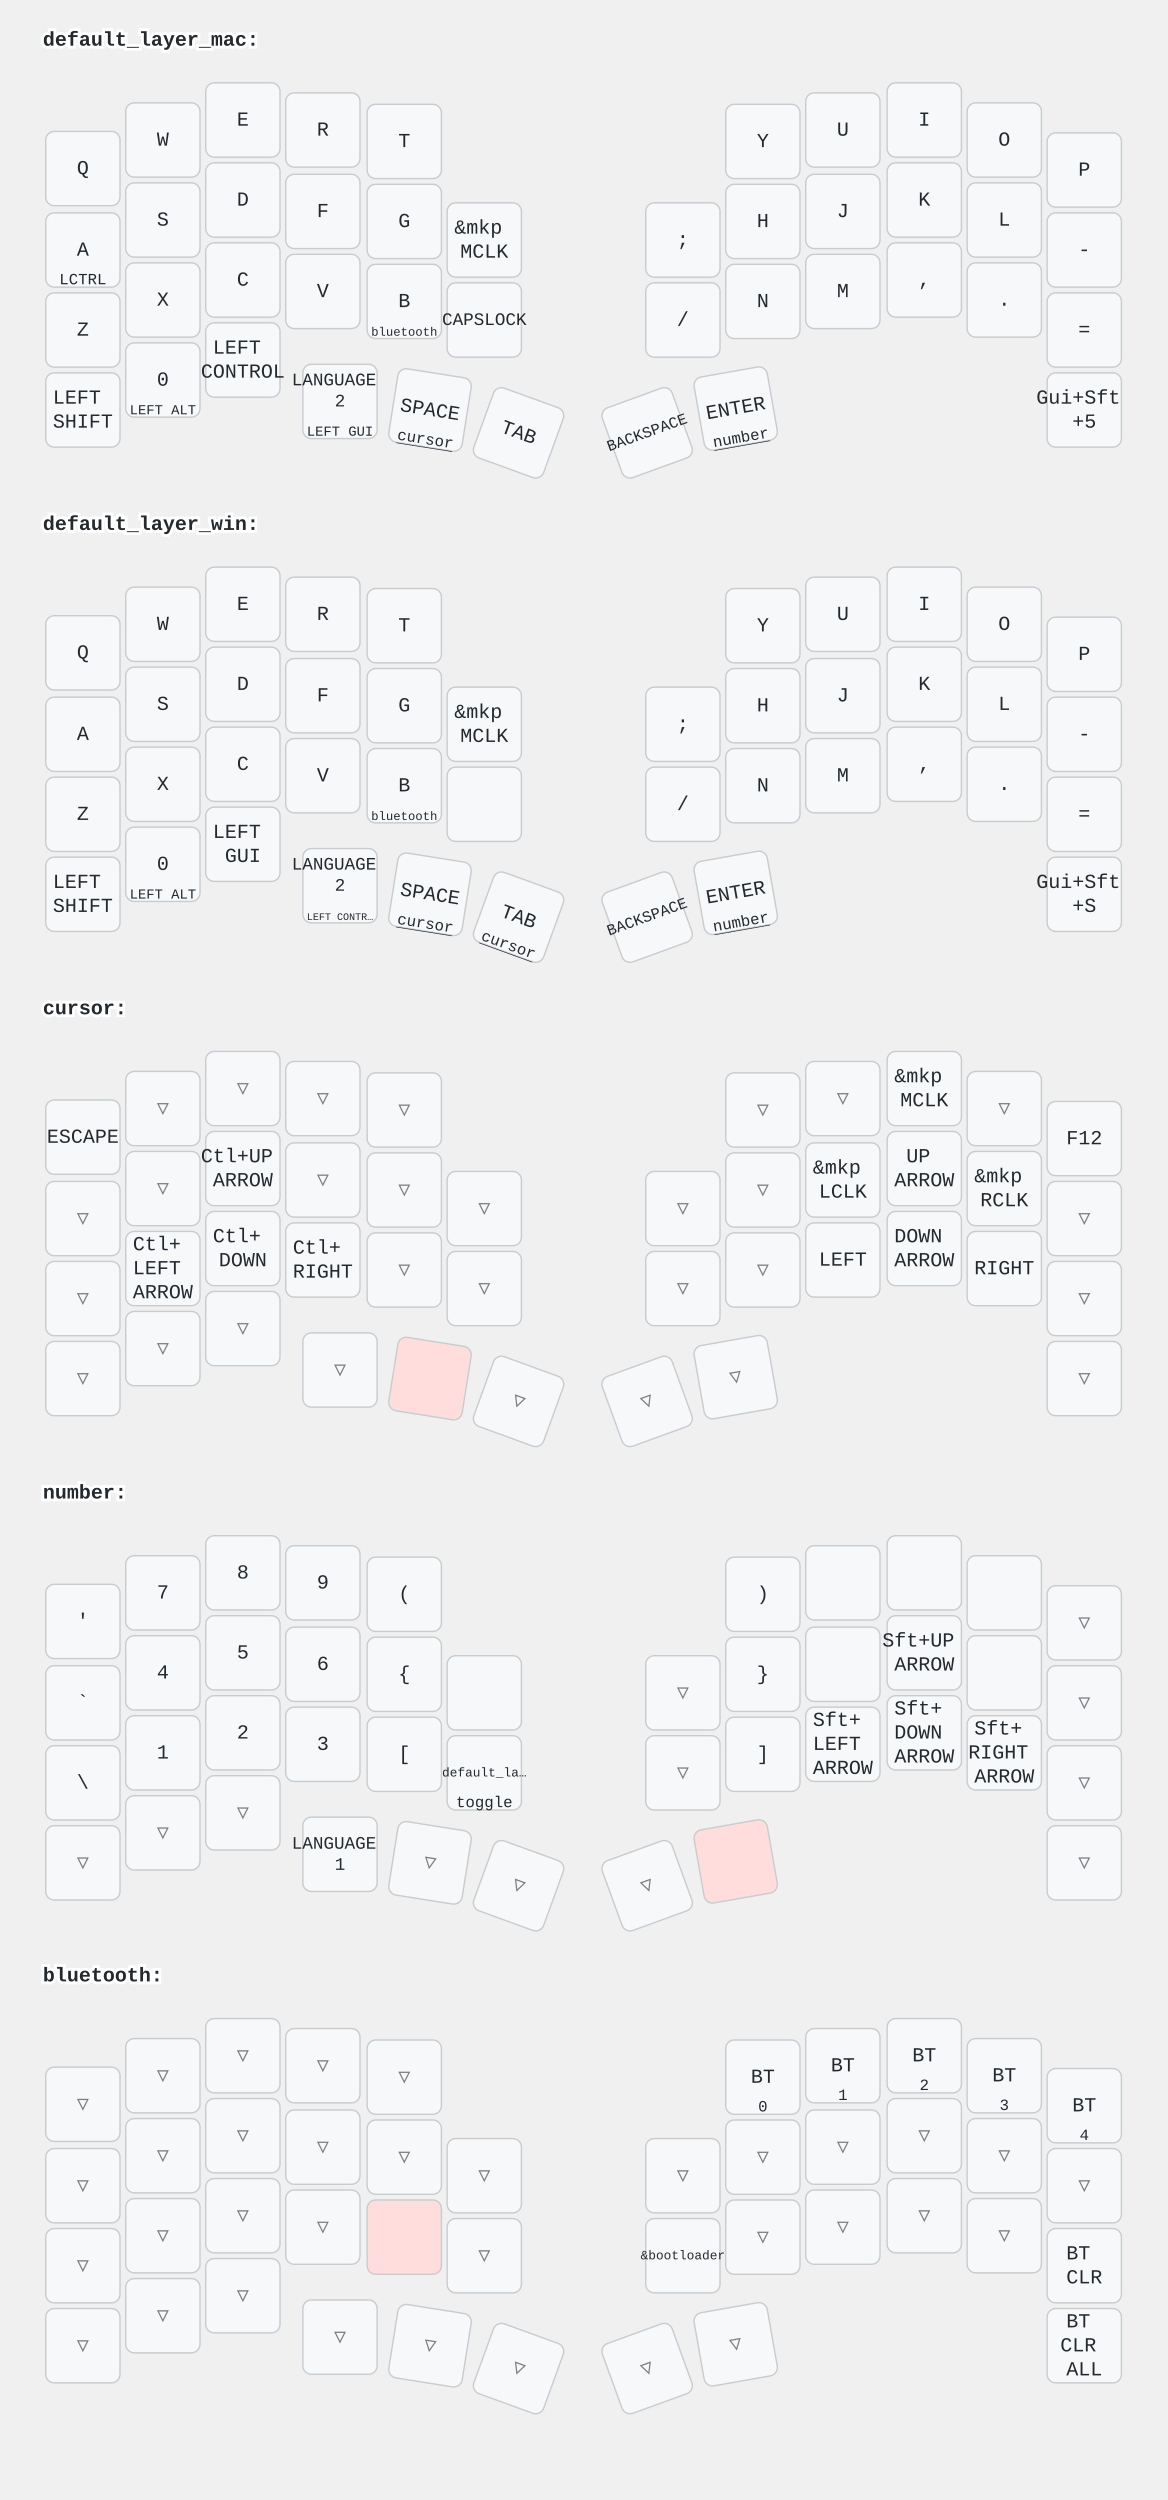
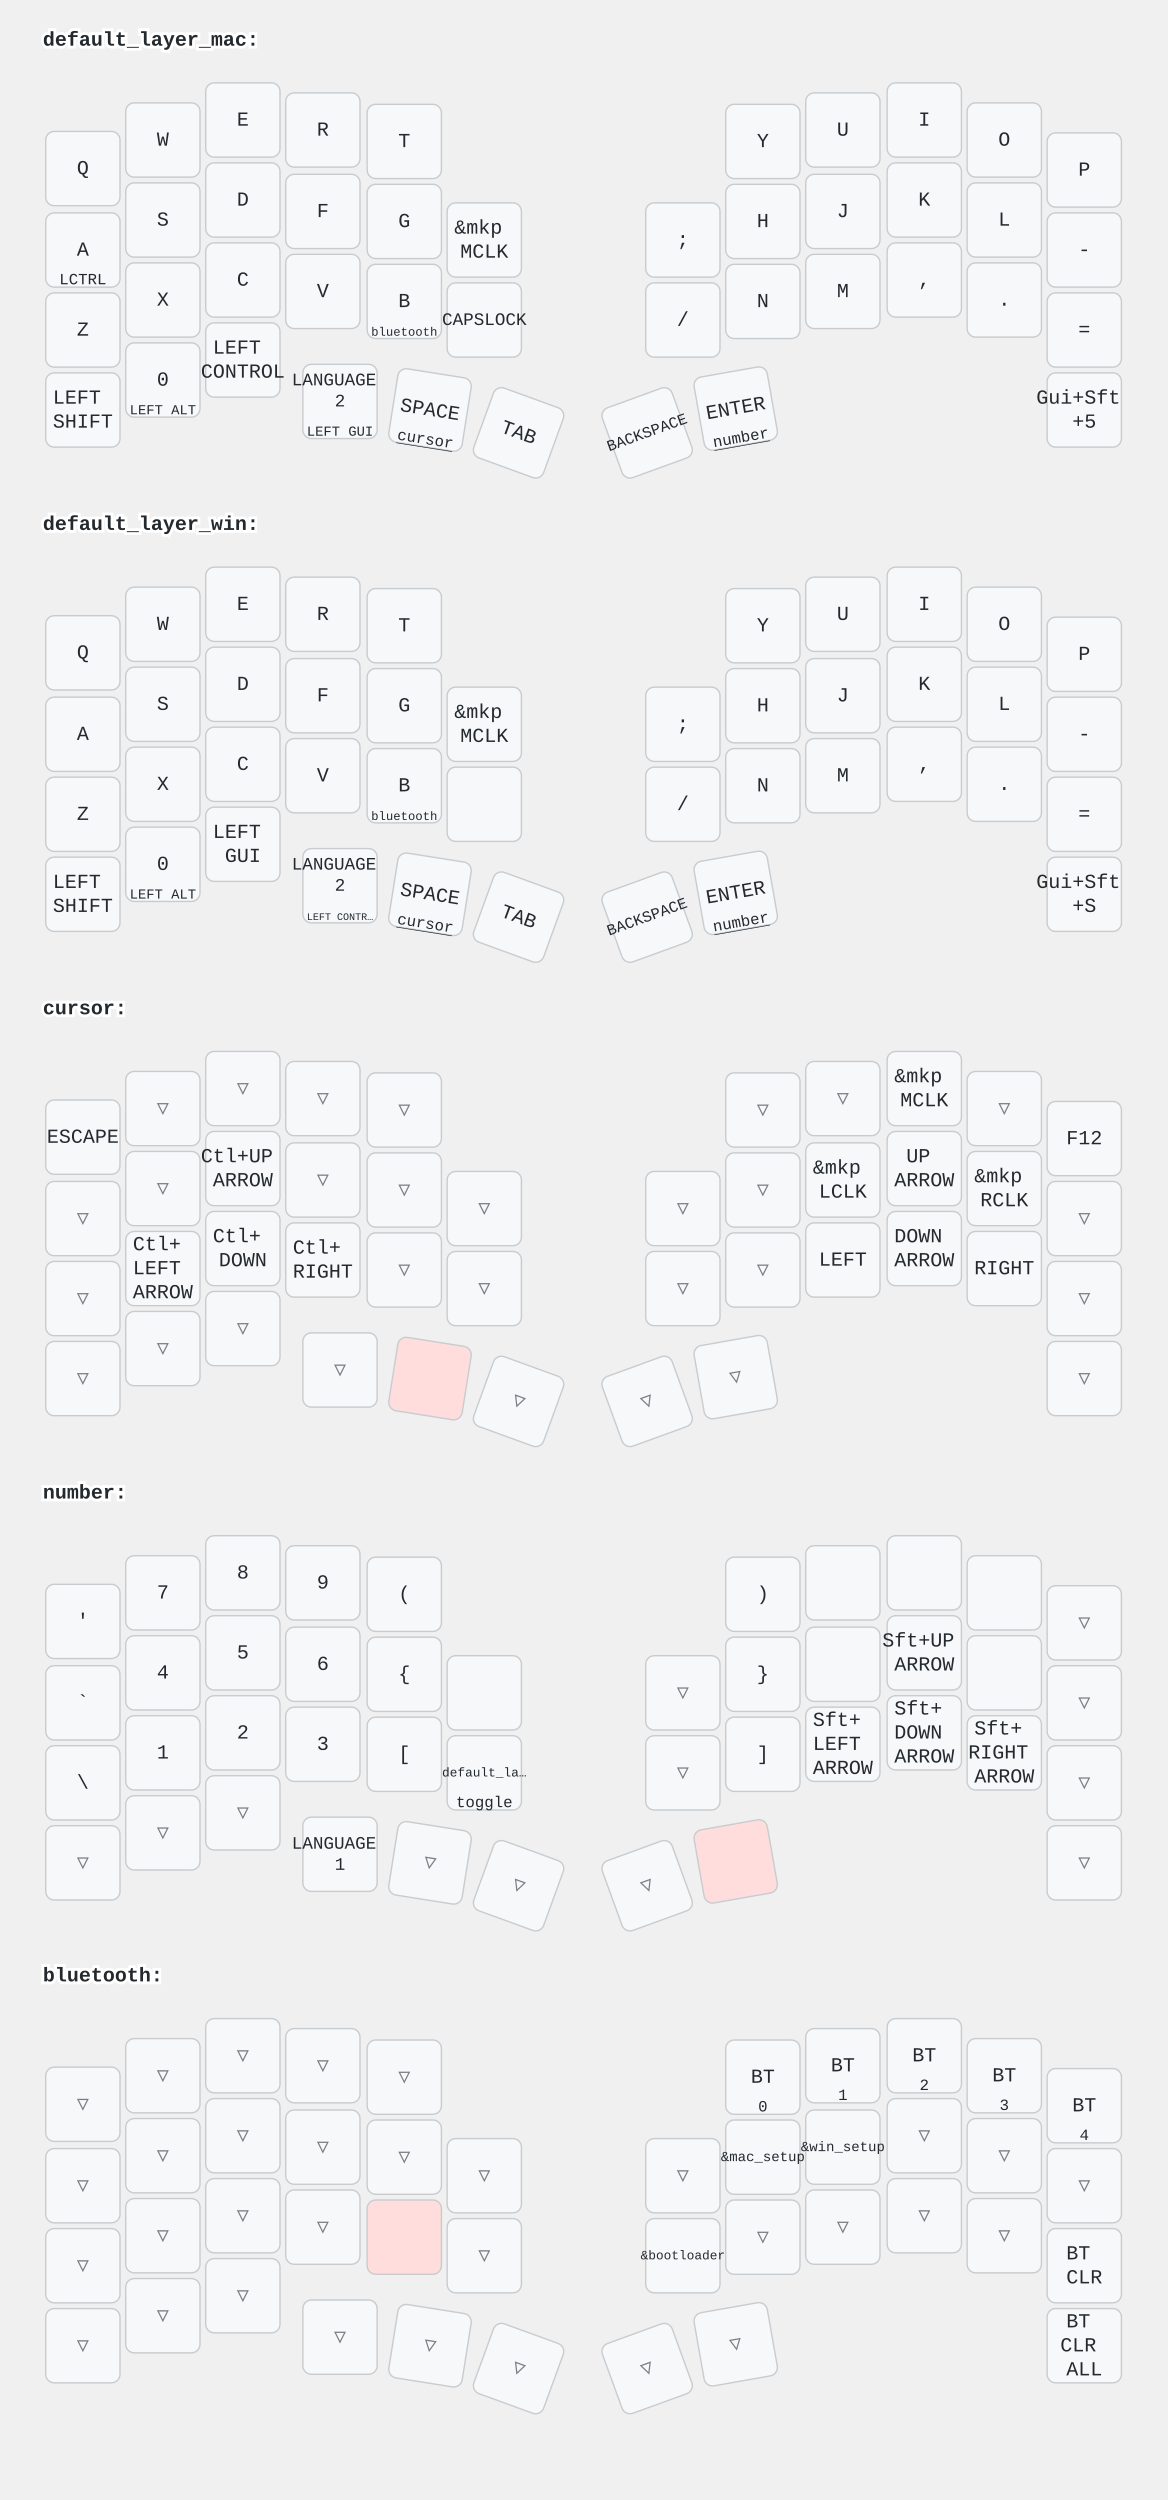
<svg xmlns="http://www.w3.org/2000/svg" width="817" height="1750" viewBox="0 0 817 1750" class="keymap">
  <style>/* inherit to force styles through use tags */
svg path {
    fill: inherit;
}

/* font and background color specifications */
svg.keymap {
    font-family: SFMono-Regular,Consolas,Liberation Mono,Menlo,monospace;
    font-size: 14px;
    font-kerning: normal;
    text-rendering: optimizeLegibility;
    fill: #24292e;
}

/* default key styling */
rect.key {
    fill: #f6f8fa;
}

rect.key, rect.combo {
    stroke: #c9cccf;
    stroke-width: 1;
}

/* default key side styling, only used is draw_key_sides is set */
rect.side {
    filter: brightness(90%);
}

/* color accent for combo boxes */
rect.combo, rect.combo-separate {
    fill: #cdf;
}

/* color accent for held keys */
rect.held, rect.combo.held {
    fill: #fdd;
}

/* color accent for ghost (optional) keys */
rect.ghost, rect.combo.ghost {
    stroke-dasharray: 4, 4;
    stroke-width: 2;
}

text {
    text-anchor: middle;
    dominant-baseline: middle;
}

/* styling for layer labels */
text.label {
    font-weight: bold;
    text-anchor: start;
    stroke: white;
    stroke-width: 4;
    paint-order: stroke;
}

/* styling for optional footer */
text.footer {
    text-anchor: end;
    dominant-baseline: auto;
    stroke: white;
    stroke-width: 4;
    paint-order: stroke;
}

/* styling for combo tap, and key non-tap label text */
text.combo, text.hold, text.shifted, text.left, text.right {
    font-size: 11px;
}

text.hold {
    text-anchor: middle;
    dominant-baseline: auto;
}

text.shifted {
    text-anchor: middle;
    dominant-baseline: hanging;
}

text.left {
    text-anchor: start;
}

text.right {
    text-anchor: end;
}

text.layer-activator {
    text-decoration: underline;
}

/* styling for hold/shifted label text in combo box */
text.combo.hold, text.combo.shifted, text.combo.left, text.combo.right {
    font-size: 8px;
}

/* lighter symbol for transparent keys */
text.trans {
    fill: #7b7e81;
}

/* styling for combo dendrons */
path.combo {
    stroke-width: 1;
    stroke: gray;
    fill: none;
}

/* Start Tabler Icons Cleanup */
/* cannot use height/width with glyphs */
.icon-tabler &gt; path {
    fill: inherit;
    stroke: inherit;
    stroke-width: 2;
}
/* hide tabler's default box */
.icon-tabler &gt; path[stroke="none"][fill="none"] {
    visibility: hidden;
}
/* End Tabler Icons Cleanup */
</style>
  <g transform="translate(30, 0)" class="layer-default_layer_mac">
    <text x="0" y="28" class="label" id="default_layer_mac">default_layer_mac:</text>
    <g transform="translate(0, 56)">
      <g transform="translate(28, 62)" class="key keypos-0">
        <rect rx="6" ry="6" x="-26" y="-26" width="52" height="52" class="key" />
        <text x="0" y="0" class="key tap">Q</text>
      </g>
      <g transform="translate(84, 42)" class="key keypos-1">
        <rect rx="6" ry="6" x="-26" y="-26" width="52" height="52" class="key" />
        <text x="0" y="0" class="key tap">W</text>
      </g>
      <g transform="translate(140, 28)" class="key keypos-2">
        <rect rx="6" ry="6" x="-26" y="-26" width="52" height="52" class="key" />
        <text x="0" y="0" class="key tap">E</text>
      </g>
      <g transform="translate(196, 35)" class="key keypos-3">
        <rect rx="6" ry="6" x="-26" y="-26" width="52" height="52" class="key" />
        <text x="0" y="0" class="key tap">R</text>
      </g>
      <g transform="translate(253, 43)" class="key keypos-4">
        <rect rx="6" ry="6" x="-26" y="-26" width="52" height="52" class="key" />
        <text x="0" y="0" class="key tap">T</text>
      </g>
      <g transform="translate(504, 43)" class="key keypos-5">
        <rect rx="6" ry="6" x="-26" y="-26" width="52" height="52" class="key" />
        <text x="0" y="0" class="key tap">Y</text>
      </g>
      <g transform="translate(560, 35)" class="key keypos-6">
        <rect rx="6" ry="6" x="-26" y="-26" width="52" height="52" class="key" />
        <text x="0" y="0" class="key tap">U</text>
      </g>
      <g transform="translate(617, 28)" class="key keypos-7">
        <rect rx="6" ry="6" x="-26" y="-26" width="52" height="52" class="key" />
        <text x="0" y="0" class="key tap">I</text>
      </g>
      <g transform="translate(673, 42)" class="key keypos-8">
        <rect rx="6" ry="6" x="-26" y="-26" width="52" height="52" class="key" />
        <text x="0" y="0" class="key tap">O</text>
      </g>
      <g transform="translate(729, 63)" class="key keypos-9">
        <rect rx="6" ry="6" x="-26" y="-26" width="52" height="52" class="key" />
        <text x="0" y="0" class="key tap">P</text>
      </g>
      <g transform="translate(28, 119)" class="key keypos-10">
        <rect rx="6" ry="6" x="-26" y="-26" width="52" height="52" class="key" />
        <text x="0" y="0" class="key tap">A</text>
        <text x="0" y="24" class="key hold">LCTRL</text>
      </g>
      <g transform="translate(84, 98)" class="key keypos-11">
        <rect rx="6" ry="6" x="-26" y="-26" width="52" height="52" class="key" />
        <text x="0" y="0" class="key tap">S</text>
      </g>
      <g transform="translate(140, 84)" class="key keypos-12">
        <rect rx="6" ry="6" x="-26" y="-26" width="52" height="52" class="key" />
        <text x="0" y="0" class="key tap">D</text>
      </g>
      <g transform="translate(196, 92)" class="key keypos-13">
        <rect rx="6" ry="6" x="-26" y="-26" width="52" height="52" class="key" />
        <text x="0" y="0" class="key tap">F</text>
      </g>
      <g transform="translate(253, 99)" class="key keypos-14">
        <rect rx="6" ry="6" x="-26" y="-26" width="52" height="52" class="key" />
        <text x="0" y="0" class="key tap">G</text>
      </g>
      <g transform="translate(309, 112)" class="key keypos-15">
        <rect rx="6" ry="6" x="-26" y="-26" width="52" height="52" class="key" />
        <text x="0" y="0" class="key tap">
          <tspan x="0" dy="-0.6em">&amp;mkp</tspan>
          <tspan x="0" dy="1.2em">MCLK</tspan>
        </text>
      </g>
      <g transform="translate(448, 112)" class="key keypos-16">
        <rect rx="6" ry="6" x="-26" y="-26" width="52" height="52" class="key" />
        <text x="0" y="0" class="key tap">;</text>
      </g>
      <g transform="translate(504, 99)" class="key keypos-17">
        <rect rx="6" ry="6" x="-26" y="-26" width="52" height="52" class="key" />
        <text x="0" y="0" class="key tap">H</text>
      </g>
      <g transform="translate(560, 92)" class="key keypos-18">
        <rect rx="6" ry="6" x="-26" y="-26" width="52" height="52" class="key" />
        <text x="0" y="0" class="key tap">J</text>
      </g>
      <g transform="translate(617, 84)" class="key keypos-19">
        <rect rx="6" ry="6" x="-26" y="-26" width="52" height="52" class="key" />
        <text x="0" y="0" class="key tap">K</text>
      </g>
      <g transform="translate(673, 98)" class="key keypos-20">
        <rect rx="6" ry="6" x="-26" y="-26" width="52" height="52" class="key" />
        <text x="0" y="0" class="key tap">L</text>
      </g>
      <g transform="translate(729, 119)" class="key keypos-21">
        <rect rx="6" ry="6" x="-26" y="-26" width="52" height="52" class="key" />
        <text x="0" y="0" class="key tap">-</text>
      </g>
      <g transform="translate(28, 175)" class="key keypos-22">
        <rect rx="6" ry="6" x="-26" y="-26" width="52" height="52" class="key" />
        <text x="0" y="0" class="key tap">Z</text>
      </g>
      <g transform="translate(84, 154)" class="key keypos-23">
        <rect rx="6" ry="6" x="-26" y="-26" width="52" height="52" class="key" />
        <text x="0" y="0" class="key tap">X</text>
      </g>
      <g transform="translate(140, 140)" class="key keypos-24">
        <rect rx="6" ry="6" x="-26" y="-26" width="52" height="52" class="key" />
        <text x="0" y="0" class="key tap">C</text>
      </g>
      <g transform="translate(196, 148)" class="key keypos-25">
        <rect rx="6" ry="6" x="-26" y="-26" width="52" height="52" class="key" />
        <text x="0" y="0" class="key tap">V</text>
      </g>
      <g transform="translate(253, 155)" class="key keypos-26">
        <rect rx="6" ry="6" x="-26" y="-26" width="52" height="52" class="key" />
        <text x="0" y="0" class="key tap">B</text>
        <a href="#bluetooth">
          <text x="0" y="24" class="key hold layer-activator">
            <tspan style="font-size: 78%">bluetooth</tspan>
          </text>
        </a>
      </g>
      <g transform="translate(309, 168)" class="key keypos-27">
        <rect rx="6" ry="6" x="-26" y="-26" width="52" height="52" class="key" />
        <text x="0" y="0" class="key tap">
          <tspan style="font-size: 88%">CAPSLOCK</tspan>
        </text>
      </g>
      <g transform="translate(448, 168)" class="key keypos-28">
        <rect rx="6" ry="6" x="-26" y="-26" width="52" height="52" class="key" />
        <text x="0" y="0" class="key tap">/</text>
      </g>
      <g transform="translate(504, 155)" class="key keypos-29">
        <rect rx="6" ry="6" x="-26" y="-26" width="52" height="52" class="key" />
        <text x="0" y="0" class="key tap">N</text>
      </g>
      <g transform="translate(560, 148)" class="key keypos-30">
        <rect rx="6" ry="6" x="-26" y="-26" width="52" height="52" class="key" />
        <text x="0" y="0" class="key tap">M</text>
      </g>
      <g transform="translate(617, 140)" class="key keypos-31">
        <rect rx="6" ry="6" x="-26" y="-26" width="52" height="52" class="key" />
        <text x="0" y="0" class="key tap">,</text>
      </g>
      <g transform="translate(673, 154)" class="key keypos-32">
        <rect rx="6" ry="6" x="-26" y="-26" width="52" height="52" class="key" />
        <text x="0" y="0" class="key tap">.</text>
      </g>
      <g transform="translate(729, 175)" class="key keypos-33">
        <rect rx="6" ry="6" x="-26" y="-26" width="52" height="52" class="key" />
        <text x="0" y="0" class="key tap">=</text>
      </g>
      <g transform="translate(28, 231)" class="key keypos-34">
        <rect rx="6" ry="6" x="-26" y="-26" width="52" height="52" class="key" />
        <text x="0" y="0" class="key tap">
          <tspan x="0" dy="-0.6em">LEFT</tspan>
          <tspan x="0" dy="1.2em">SHIFT</tspan>
        </text>
      </g>
      <g transform="translate(84, 210)" class="key keypos-35">
        <rect rx="6" ry="6" x="-26" y="-26" width="52" height="52" class="key" />
        <text x="0" y="0" class="key tap">0</text>
        <text x="0" y="24" class="key hold">
          <tspan style="font-size: 88%">LEFT ALT</tspan>
        </text>
      </g>
      <g transform="translate(140, 196)" class="key keypos-36">
        <rect rx="6" ry="6" x="-26" y="-26" width="52" height="52" class="key" />
        <text x="0" y="0" class="key tap">
          <tspan x="0" dy="-0.6em">LEFT</tspan>
          <tspan x="0" dy="1.2em">CONTROL</tspan>
        </text>
      </g>
      <g transform="translate(208, 225)" class="key keypos-37">
        <rect rx="6" ry="6" x="-26" y="-26" width="52" height="52" class="key" />
        <text x="0" y="0" class="key tap">
          <tspan x="0" dy="-1.2em" style="font-size: 88%">LANGUAGE</tspan>
          <tspan x="0" dy="1.2em" style="font-size: 88%">2</tspan>
        </text>
        <text x="0" y="24" class="key hold">
          <tspan style="font-size: 88%">LEFT GUI</tspan>
        </text>
      </g>
      <g transform="translate(271, 231) rotate(9.0)" class="key keypos-38">
        <rect rx="6" ry="6" x="-26" y="-26" width="52" height="52" class="key" />
        <text x="0" y="0" class="key tap">SPACE</text>
        <a href="#cursor">
          <text x="0" y="24" class="key hold layer-activator">cursor</text>
        </a>
      </g>
      <g transform="translate(333, 247) rotate(20.0)" class="key keypos-39">
        <rect rx="6" ry="6" x="-26" y="-26" width="52" height="52" class="key" />
        <text x="0" y="0" class="key tap">TAB</text>
      </g>
      <g transform="translate(423, 247) rotate(-20.0)" class="key keypos-40">
        <rect rx="6" ry="6" x="-26" y="-26" width="52" height="52" class="key" />
        <text x="0" y="0" class="key tap">
          <tspan style="font-size: 78%">BACKSPACE</tspan>
        </text>
      </g>
      <g transform="translate(485, 230) rotate(-10.0)" class="key keypos-41">
        <rect rx="6" ry="6" x="-26" y="-26" width="52" height="52" class="key" />
        <text x="0" y="0" class="key tap">ENTER</text>
        <a href="#number">
          <text x="0" y="24" class="key hold layer-activator">number</text>
        </a>
      </g>
      <g transform="translate(729, 231)" class="key keypos-42">
        <rect rx="6" ry="6" x="-26" y="-26" width="52" height="52" class="key" />
        <text x="0" y="0" class="key tap">
          <tspan x="0" dy="-0.6em">Gui+Sft</tspan>
          <tspan x="0" dy="1.2em">+5</tspan>
        </text>
      </g>
    </g>
  </g>
  <g transform="translate(30, 339)" class="layer-default_layer_win">
    <text x="0" y="28" class="label" id="default_layer_win">default_layer_win:</text>
    <g transform="translate(0, 56)">
      <g transform="translate(28, 62)" class="key keypos-0">
        <rect rx="6" ry="6" x="-26" y="-26" width="52" height="52" class="key" />
        <text x="0" y="0" class="key tap">Q</text>
      </g>
      <g transform="translate(84, 42)" class="key keypos-1">
        <rect rx="6" ry="6" x="-26" y="-26" width="52" height="52" class="key" />
        <text x="0" y="0" class="key tap">W</text>
      </g>
      <g transform="translate(140, 28)" class="key keypos-2">
        <rect rx="6" ry="6" x="-26" y="-26" width="52" height="52" class="key" />
        <text x="0" y="0" class="key tap">E</text>
      </g>
      <g transform="translate(196, 35)" class="key keypos-3">
        <rect rx="6" ry="6" x="-26" y="-26" width="52" height="52" class="key" />
        <text x="0" y="0" class="key tap">R</text>
      </g>
      <g transform="translate(253, 43)" class="key keypos-4">
        <rect rx="6" ry="6" x="-26" y="-26" width="52" height="52" class="key" />
        <text x="0" y="0" class="key tap">T</text>
      </g>
      <g transform="translate(504, 43)" class="key keypos-5">
        <rect rx="6" ry="6" x="-26" y="-26" width="52" height="52" class="key" />
        <text x="0" y="0" class="key tap">Y</text>
      </g>
      <g transform="translate(560, 35)" class="key keypos-6">
        <rect rx="6" ry="6" x="-26" y="-26" width="52" height="52" class="key" />
        <text x="0" y="0" class="key tap">U</text>
      </g>
      <g transform="translate(617, 28)" class="key keypos-7">
        <rect rx="6" ry="6" x="-26" y="-26" width="52" height="52" class="key" />
        <text x="0" y="0" class="key tap">I</text>
      </g>
      <g transform="translate(673, 42)" class="key keypos-8">
        <rect rx="6" ry="6" x="-26" y="-26" width="52" height="52" class="key" />
        <text x="0" y="0" class="key tap">O</text>
      </g>
      <g transform="translate(729, 63)" class="key keypos-9">
        <rect rx="6" ry="6" x="-26" y="-26" width="52" height="52" class="key" />
        <text x="0" y="0" class="key tap">P</text>
      </g>
      <g transform="translate(28, 119)" class="key keypos-10">
        <rect rx="6" ry="6" x="-26" y="-26" width="52" height="52" class="key" />
        <text x="0" y="0" class="key tap">A</text>
      </g>
      <g transform="translate(84, 98)" class="key keypos-11">
        <rect rx="6" ry="6" x="-26" y="-26" width="52" height="52" class="key" />
        <text x="0" y="0" class="key tap">S</text>
      </g>
      <g transform="translate(140, 84)" class="key keypos-12">
        <rect rx="6" ry="6" x="-26" y="-26" width="52" height="52" class="key" />
        <text x="0" y="0" class="key tap">D</text>
      </g>
      <g transform="translate(196, 92)" class="key keypos-13">
        <rect rx="6" ry="6" x="-26" y="-26" width="52" height="52" class="key" />
        <text x="0" y="0" class="key tap">F</text>
      </g>
      <g transform="translate(253, 99)" class="key keypos-14">
        <rect rx="6" ry="6" x="-26" y="-26" width="52" height="52" class="key" />
        <text x="0" y="0" class="key tap">G</text>
      </g>
      <g transform="translate(309, 112)" class="key keypos-15">
        <rect rx="6" ry="6" x="-26" y="-26" width="52" height="52" class="key" />
        <text x="0" y="0" class="key tap">
          <tspan x="0" dy="-0.6em">&amp;mkp</tspan>
          <tspan x="0" dy="1.2em">MCLK</tspan>
        </text>
      </g>
      <g transform="translate(448, 112)" class="key keypos-16">
        <rect rx="6" ry="6" x="-26" y="-26" width="52" height="52" class="key" />
        <text x="0" y="0" class="key tap">;</text>
      </g>
      <g transform="translate(504, 99)" class="key keypos-17">
        <rect rx="6" ry="6" x="-26" y="-26" width="52" height="52" class="key" />
        <text x="0" y="0" class="key tap">H</text>
      </g>
      <g transform="translate(560, 92)" class="key keypos-18">
        <rect rx="6" ry="6" x="-26" y="-26" width="52" height="52" class="key" />
        <text x="0" y="0" class="key tap">J</text>
      </g>
      <g transform="translate(617, 84)" class="key keypos-19">
        <rect rx="6" ry="6" x="-26" y="-26" width="52" height="52" class="key" />
        <text x="0" y="0" class="key tap">K</text>
      </g>
      <g transform="translate(673, 98)" class="key keypos-20">
        <rect rx="6" ry="6" x="-26" y="-26" width="52" height="52" class="key" />
        <text x="0" y="0" class="key tap">L</text>
      </g>
      <g transform="translate(729, 119)" class="key keypos-21">
        <rect rx="6" ry="6" x="-26" y="-26" width="52" height="52" class="key" />
        <text x="0" y="0" class="key tap">-</text>
      </g>
      <g transform="translate(28, 175)" class="key keypos-22">
        <rect rx="6" ry="6" x="-26" y="-26" width="52" height="52" class="key" />
        <text x="0" y="0" class="key tap">Z</text>
      </g>
      <g transform="translate(84, 154)" class="key keypos-23">
        <rect rx="6" ry="6" x="-26" y="-26" width="52" height="52" class="key" />
        <text x="0" y="0" class="key tap">X</text>
      </g>
      <g transform="translate(140, 140)" class="key keypos-24">
        <rect rx="6" ry="6" x="-26" y="-26" width="52" height="52" class="key" />
        <text x="0" y="0" class="key tap">C</text>
      </g>
      <g transform="translate(196, 148)" class="key keypos-25">
        <rect rx="6" ry="6" x="-26" y="-26" width="52" height="52" class="key" />
        <text x="0" y="0" class="key tap">V</text>
      </g>
      <g transform="translate(253, 155)" class="key keypos-26">
        <rect rx="6" ry="6" x="-26" y="-26" width="52" height="52" class="key" />
        <text x="0" y="0" class="key tap">B</text>
        <a href="#bluetooth">
          <text x="0" y="24" class="key hold layer-activator">
            <tspan style="font-size: 78%">bluetooth</tspan>
          </text>
        </a>
      </g>
      <g transform="translate(309, 168)" class="key keypos-27">
        <rect rx="6" ry="6" x="-26" y="-26" width="52" height="52" class="key" />
      </g>
      <g transform="translate(448, 168)" class="key keypos-28">
        <rect rx="6" ry="6" x="-26" y="-26" width="52" height="52" class="key" />
        <text x="0" y="0" class="key tap">/</text>
      </g>
      <g transform="translate(504, 155)" class="key keypos-29">
        <rect rx="6" ry="6" x="-26" y="-26" width="52" height="52" class="key" />
        <text x="0" y="0" class="key tap">N</text>
      </g>
      <g transform="translate(560, 148)" class="key keypos-30">
        <rect rx="6" ry="6" x="-26" y="-26" width="52" height="52" class="key" />
        <text x="0" y="0" class="key tap">M</text>
      </g>
      <g transform="translate(617, 140)" class="key keypos-31">
        <rect rx="6" ry="6" x="-26" y="-26" width="52" height="52" class="key" />
        <text x="0" y="0" class="key tap">,</text>
      </g>
      <g transform="translate(673, 154)" class="key keypos-32">
        <rect rx="6" ry="6" x="-26" y="-26" width="52" height="52" class="key" />
        <text x="0" y="0" class="key tap">.</text>
      </g>
      <g transform="translate(729, 175)" class="key keypos-33">
        <rect rx="6" ry="6" x="-26" y="-26" width="52" height="52" class="key" />
        <text x="0" y="0" class="key tap">=</text>
      </g>
      <g transform="translate(28, 231)" class="key keypos-34">
        <rect rx="6" ry="6" x="-26" y="-26" width="52" height="52" class="key" />
        <text x="0" y="0" class="key tap">
          <tspan x="0" dy="-0.6em">LEFT</tspan>
          <tspan x="0" dy="1.2em">SHIFT</tspan>
        </text>
      </g>
      <g transform="translate(84, 210)" class="key keypos-35">
        <rect rx="6" ry="6" x="-26" y="-26" width="52" height="52" class="key" />
        <text x="0" y="0" class="key tap">0</text>
        <text x="0" y="24" class="key hold">
          <tspan style="font-size: 88%">LEFT ALT</tspan>
        </text>
      </g>
      <g transform="translate(140, 196)" class="key keypos-36">
        <rect rx="6" ry="6" x="-26" y="-26" width="52" height="52" class="key" />
        <text x="0" y="0" class="key tap">
          <tspan x="0" dy="-0.6em">LEFT</tspan>
          <tspan x="0" dy="1.2em">GUI</tspan>
        </text>
      </g>
      <g transform="translate(208, 225)" class="key keypos-37">
        <rect rx="6" ry="6" x="-26" y="-26" width="52" height="52" class="key" />
        <text x="0" y="0" class="key tap">
          <tspan x="0" dy="-1.2em" style="font-size: 88%">LANGUAGE</tspan>
          <tspan x="0" dy="1.2em" style="font-size: 88%">2</tspan>
        </text>
        <text x="0" y="24" class="key hold">
          <tspan style="font-size: 64%">LEFT CONTR…</tspan>
        </text>
      </g>
      <g transform="translate(271, 231) rotate(9.0)" class="key keypos-38">
        <rect rx="6" ry="6" x="-26" y="-26" width="52" height="52" class="key" />
        <text x="0" y="0" class="key tap">SPACE</text>
        <a href="#cursor">
          <text x="0" y="24" class="key hold layer-activator">cursor</text>
        </a>
      </g>
      <g transform="translate(333, 247) rotate(20.0)" class="key keypos-39">
        <rect rx="6" ry="6" x="-26" y="-26" width="52" height="52" class="key" />
        <text x="0" y="0" class="key tap">TAB</text>
-         <a href="#cursor">
-           <text x="0" y="24" class="key hold layer-activator">cursor</text>
-         </a>
      </g>
      <g transform="translate(423, 247) rotate(-20.0)" class="key keypos-40">
        <rect rx="6" ry="6" x="-26" y="-26" width="52" height="52" class="key" />
        <text x="0" y="0" class="key tap">
          <tspan style="font-size: 78%">BACKSPACE</tspan>
        </text>
      </g>
      <g transform="translate(485, 230) rotate(-10.0)" class="key keypos-41">
        <rect rx="6" ry="6" x="-26" y="-26" width="52" height="52" class="key" />
        <text x="0" y="0" class="key tap">ENTER</text>
        <a href="#number">
          <text x="0" y="24" class="key hold layer-activator">number</text>
        </a>
      </g>
      <g transform="translate(729, 231)" class="key keypos-42">
        <rect rx="6" ry="6" x="-26" y="-26" width="52" height="52" class="key" />
        <text x="0" y="0" class="key tap">
          <tspan x="0" dy="-0.6em">Gui+Sft</tspan>
          <tspan x="0" dy="1.2em">+S</tspan>
        </text>
      </g>
    </g>
  </g>
  <g transform="translate(30, 678)" class="layer-cursor">
    <text x="0" y="28" class="label" id="cursor">cursor:</text>
    <g transform="translate(0, 56)">
      <g transform="translate(28, 62)" class="key keypos-0">
        <rect rx="6" ry="6" x="-26" y="-26" width="52" height="52" class="key" />
        <text x="0" y="0" class="key tap">ESCAPE</text>
      </g>
      <g transform="translate(84, 42)" class="key trans keypos-1">
        <rect rx="6" ry="6" x="-26" y="-26" width="52" height="52" class="key trans" />
        <text x="0" y="0" class="key trans tap">▽</text>
      </g>
      <g transform="translate(140, 28)" class="key trans keypos-2">
        <rect rx="6" ry="6" x="-26" y="-26" width="52" height="52" class="key trans" />
        <text x="0" y="0" class="key trans tap">▽</text>
      </g>
      <g transform="translate(196, 35)" class="key trans keypos-3">
        <rect rx="6" ry="6" x="-26" y="-26" width="52" height="52" class="key trans" />
        <text x="0" y="0" class="key trans tap">▽</text>
      </g>
      <g transform="translate(253, 43)" class="key trans keypos-4">
        <rect rx="6" ry="6" x="-26" y="-26" width="52" height="52" class="key trans" />
        <text x="0" y="0" class="key trans tap">▽</text>
      </g>
      <g transform="translate(504, 43)" class="key trans keypos-5">
        <rect rx="6" ry="6" x="-26" y="-26" width="52" height="52" class="key trans" />
        <text x="0" y="0" class="key trans tap">▽</text>
      </g>
      <g transform="translate(560, 35)" class="key trans keypos-6">
        <rect rx="6" ry="6" x="-26" y="-26" width="52" height="52" class="key trans" />
        <text x="0" y="0" class="key trans tap">▽</text>
      </g>
      <g transform="translate(617, 28)" class="key keypos-7">
        <rect rx="6" ry="6" x="-26" y="-26" width="52" height="52" class="key" />
        <text x="0" y="0" class="key tap">
          <tspan x="0" dy="-0.6em">&amp;mkp</tspan>
          <tspan x="0" dy="1.2em">MCLK</tspan>
        </text>
      </g>
      <g transform="translate(673, 42)" class="key trans keypos-8">
        <rect rx="6" ry="6" x="-26" y="-26" width="52" height="52" class="key trans" />
        <text x="0" y="0" class="key trans tap">▽</text>
      </g>
      <g transform="translate(729, 63)" class="key keypos-9">
        <rect rx="6" ry="6" x="-26" y="-26" width="52" height="52" class="key" />
        <text x="0" y="0" class="key tap">F12</text>
      </g>
      <g transform="translate(28, 119)" class="key trans keypos-10">
        <rect rx="6" ry="6" x="-26" y="-26" width="52" height="52" class="key trans" />
        <text x="0" y="0" class="key trans tap">▽</text>
      </g>
      <g transform="translate(84, 98)" class="key trans keypos-11">
        <rect rx="6" ry="6" x="-26" y="-26" width="52" height="52" class="key trans" />
        <text x="0" y="0" class="key trans tap">▽</text>
      </g>
      <g transform="translate(140, 84)" class="key keypos-12">
        <rect rx="6" ry="6" x="-26" y="-26" width="52" height="52" class="key" />
        <text x="0" y="0" class="key tap">
          <tspan x="0" dy="-0.6em">Ctl+UP</tspan>
          <tspan x="0" dy="1.2em">ARROW</tspan>
        </text>
      </g>
      <g transform="translate(196, 92)" class="key trans keypos-13">
        <rect rx="6" ry="6" x="-26" y="-26" width="52" height="52" class="key trans" />
        <text x="0" y="0" class="key trans tap">▽</text>
      </g>
      <g transform="translate(253, 99)" class="key trans keypos-14">
        <rect rx="6" ry="6" x="-26" y="-26" width="52" height="52" class="key trans" />
        <text x="0" y="0" class="key trans tap">▽</text>
      </g>
      <g transform="translate(309, 112)" class="key trans keypos-15">
        <rect rx="6" ry="6" x="-26" y="-26" width="52" height="52" class="key trans" />
        <text x="0" y="0" class="key trans tap">▽</text>
      </g>
      <g transform="translate(448, 112)" class="key trans keypos-16">
        <rect rx="6" ry="6" x="-26" y="-26" width="52" height="52" class="key trans" />
        <text x="0" y="0" class="key trans tap">▽</text>
      </g>
      <g transform="translate(504, 99)" class="key trans keypos-17">
        <rect rx="6" ry="6" x="-26" y="-26" width="52" height="52" class="key trans" />
        <text x="0" y="0" class="key trans tap">▽</text>
      </g>
      <g transform="translate(560, 92)" class="key keypos-18">
        <rect rx="6" ry="6" x="-26" y="-26" width="52" height="52" class="key" />
        <text x="0" y="0" class="key tap">
          <tspan x="0" dy="-0.6em">&amp;mkp</tspan>
          <tspan x="0" dy="1.2em">LCLK</tspan>
        </text>
      </g>
      <g transform="translate(617, 84)" class="key keypos-19">
        <rect rx="6" ry="6" x="-26" y="-26" width="52" height="52" class="key" />
        <text x="0" y="0" class="key tap">
          <tspan x="0" dy="-0.6em">UP</tspan>
          <tspan x="0" dy="1.2em">ARROW</tspan>
        </text>
      </g>
      <g transform="translate(673, 98)" class="key keypos-20">
        <rect rx="6" ry="6" x="-26" y="-26" width="52" height="52" class="key" />
        <text x="0" y="0" class="key tap">
          <tspan x="0" dy="-0.6em">&amp;mkp</tspan>
          <tspan x="0" dy="1.2em">RCLK</tspan>
        </text>
      </g>
      <g transform="translate(729, 119)" class="key trans keypos-21">
        <rect rx="6" ry="6" x="-26" y="-26" width="52" height="52" class="key trans" />
        <text x="0" y="0" class="key trans tap">▽</text>
      </g>
      <g transform="translate(28, 175)" class="key trans keypos-22">
        <rect rx="6" ry="6" x="-26" y="-26" width="52" height="52" class="key trans" />
        <text x="0" y="0" class="key trans tap">▽</text>
      </g>
      <g transform="translate(84, 154)" class="key keypos-23">
        <rect rx="6" ry="6" x="-26" y="-26" width="52" height="52" class="key" />
        <text x="0" y="0" class="key tap">
          <tspan x="0" dy="-1.2em">Ctl+</tspan>
          <tspan x="0" dy="1.2em">LEFT</tspan>
          <tspan x="0" dy="1.2em">ARROW</tspan>
        </text>
      </g>
      <g transform="translate(140, 140)" class="key keypos-24">
        <rect rx="6" ry="6" x="-26" y="-26" width="52" height="52" class="key" />
        <text x="0" y="0" class="key tap">
          <tspan x="0" dy="-0.6em">Ctl+</tspan>
          <tspan x="0" dy="1.2em">DOWN</tspan>
        </text>
      </g>
      <g transform="translate(196, 148)" class="key keypos-25">
        <rect rx="6" ry="6" x="-26" y="-26" width="52" height="52" class="key" />
        <text x="0" y="0" class="key tap">
          <tspan x="0" dy="-0.6em">Ctl+</tspan>
          <tspan x="0" dy="1.2em">RIGHT</tspan>
        </text>
      </g>
      <g transform="translate(253, 155)" class="key trans keypos-26">
        <rect rx="6" ry="6" x="-26" y="-26" width="52" height="52" class="key trans" />
        <text x="0" y="0" class="key trans tap">▽</text>
      </g>
      <g transform="translate(309, 168)" class="key trans keypos-27">
        <rect rx="6" ry="6" x="-26" y="-26" width="52" height="52" class="key trans" />
        <text x="0" y="0" class="key trans tap">▽</text>
      </g>
      <g transform="translate(448, 168)" class="key trans keypos-28">
        <rect rx="6" ry="6" x="-26" y="-26" width="52" height="52" class="key trans" />
        <text x="0" y="0" class="key trans tap">▽</text>
      </g>
      <g transform="translate(504, 155)" class="key trans keypos-29">
        <rect rx="6" ry="6" x="-26" y="-26" width="52" height="52" class="key trans" />
        <text x="0" y="0" class="key trans tap">▽</text>
      </g>
      <g transform="translate(560, 148)" class="key keypos-30">
        <rect rx="6" ry="6" x="-26" y="-26" width="52" height="52" class="key" />
        <text x="0" y="0" class="key tap">LEFT</text>
      </g>
      <g transform="translate(617, 140)" class="key keypos-31">
        <rect rx="6" ry="6" x="-26" y="-26" width="52" height="52" class="key" />
        <text x="0" y="0" class="key tap">
          <tspan x="0" dy="-0.6em">DOWN</tspan>
          <tspan x="0" dy="1.2em">ARROW</tspan>
        </text>
      </g>
      <g transform="translate(673, 154)" class="key keypos-32">
        <rect rx="6" ry="6" x="-26" y="-26" width="52" height="52" class="key" />
        <text x="0" y="0" class="key tap">RIGHT</text>
      </g>
      <g transform="translate(729, 175)" class="key trans keypos-33">
        <rect rx="6" ry="6" x="-26" y="-26" width="52" height="52" class="key trans" />
        <text x="0" y="0" class="key trans tap">▽</text>
      </g>
      <g transform="translate(28, 231)" class="key trans keypos-34">
        <rect rx="6" ry="6" x="-26" y="-26" width="52" height="52" class="key trans" />
        <text x="0" y="0" class="key trans tap">▽</text>
      </g>
      <g transform="translate(84, 210)" class="key trans keypos-35">
        <rect rx="6" ry="6" x="-26" y="-26" width="52" height="52" class="key trans" />
        <text x="0" y="0" class="key trans tap">▽</text>
      </g>
      <g transform="translate(140, 196)" class="key trans keypos-36">
        <rect rx="6" ry="6" x="-26" y="-26" width="52" height="52" class="key trans" />
        <text x="0" y="0" class="key trans tap">▽</text>
      </g>
      <g transform="translate(208, 225)" class="key trans keypos-37">
        <rect rx="6" ry="6" x="-26" y="-26" width="52" height="52" class="key trans" />
        <text x="0" y="0" class="key trans tap">▽</text>
      </g>
      <g transform="translate(271, 231) rotate(9.0)" class="key held keypos-38">
        <rect rx="6" ry="6" x="-26" y="-26" width="52" height="52" class="key held" />
      </g>
      <g transform="translate(333, 247) rotate(20.0)" class="key trans keypos-39">
        <rect rx="6" ry="6" x="-26" y="-26" width="52" height="52" class="key trans" />
        <text x="0" y="0" class="key trans tap">▽</text>
      </g>
      <g transform="translate(423, 247) rotate(-20.0)" class="key trans keypos-40">
        <rect rx="6" ry="6" x="-26" y="-26" width="52" height="52" class="key trans" />
        <text x="0" y="0" class="key trans tap">▽</text>
      </g>
      <g transform="translate(485, 230) rotate(-10.0)" class="key trans keypos-41">
        <rect rx="6" ry="6" x="-26" y="-26" width="52" height="52" class="key trans" />
        <text x="0" y="0" class="key trans tap">▽</text>
      </g>
      <g transform="translate(729, 231)" class="key trans keypos-42">
        <rect rx="6" ry="6" x="-26" y="-26" width="52" height="52" class="key trans" />
        <text x="0" y="0" class="key trans tap">▽</text>
      </g>
    </g>
  </g>
  <g transform="translate(30, 1017)" class="layer-number">
    <text x="0" y="28" class="label" id="number">number:</text>
    <g transform="translate(0, 56)">
      <g transform="translate(28, 62)" class="key keypos-0">
        <rect rx="6" ry="6" x="-26" y="-26" width="52" height="52" class="key" />
        <text x="0" y="0" class="key tap">'</text>
      </g>
      <g transform="translate(84, 42)" class="key keypos-1">
        <rect rx="6" ry="6" x="-26" y="-26" width="52" height="52" class="key" />
        <text x="0" y="0" class="key tap">7</text>
      </g>
      <g transform="translate(140, 28)" class="key keypos-2">
        <rect rx="6" ry="6" x="-26" y="-26" width="52" height="52" class="key" />
        <text x="0" y="0" class="key tap">8</text>
      </g>
      <g transform="translate(196, 35)" class="key keypos-3">
        <rect rx="6" ry="6" x="-26" y="-26" width="52" height="52" class="key" />
        <text x="0" y="0" class="key tap">9</text>
      </g>
      <g transform="translate(253, 43)" class="key keypos-4">
        <rect rx="6" ry="6" x="-26" y="-26" width="52" height="52" class="key" />
        <text x="0" y="0" class="key tap">(</text>
      </g>
      <g transform="translate(504, 43)" class="key keypos-5">
        <rect rx="6" ry="6" x="-26" y="-26" width="52" height="52" class="key" />
        <text x="0" y="0" class="key tap">)</text>
      </g>
      <g transform="translate(560, 35)" class="key keypos-6">
        <rect rx="6" ry="6" x="-26" y="-26" width="52" height="52" class="key" />
      </g>
      <g transform="translate(617, 28)" class="key keypos-7">
        <rect rx="6" ry="6" x="-26" y="-26" width="52" height="52" class="key" />
      </g>
      <g transform="translate(673, 42)" class="key keypos-8">
        <rect rx="6" ry="6" x="-26" y="-26" width="52" height="52" class="key" />
      </g>
      <g transform="translate(729, 63)" class="key trans keypos-9">
        <rect rx="6" ry="6" x="-26" y="-26" width="52" height="52" class="key trans" />
        <text x="0" y="0" class="key trans tap">▽</text>
      </g>
      <g transform="translate(28, 119)" class="key keypos-10">
        <rect rx="6" ry="6" x="-26" y="-26" width="52" height="52" class="key" />
        <text x="0" y="0" class="key tap">`</text>
      </g>
      <g transform="translate(84, 98)" class="key keypos-11">
        <rect rx="6" ry="6" x="-26" y="-26" width="52" height="52" class="key" />
        <text x="0" y="0" class="key tap">4</text>
      </g>
      <g transform="translate(140, 84)" class="key keypos-12">
        <rect rx="6" ry="6" x="-26" y="-26" width="52" height="52" class="key" />
        <text x="0" y="0" class="key tap">5</text>
      </g>
      <g transform="translate(196, 92)" class="key keypos-13">
        <rect rx="6" ry="6" x="-26" y="-26" width="52" height="52" class="key" />
        <text x="0" y="0" class="key tap">6</text>
      </g>
      <g transform="translate(253, 99)" class="key keypos-14">
        <rect rx="6" ry="6" x="-26" y="-26" width="52" height="52" class="key" />
        <text x="0" y="0" class="key tap">{</text>
      </g>
      <g transform="translate(309, 112)" class="key keypos-15">
        <rect rx="6" ry="6" x="-26" y="-26" width="52" height="52" class="key" />
      </g>
      <g transform="translate(448, 112)" class="key trans keypos-16">
        <rect rx="6" ry="6" x="-26" y="-26" width="52" height="52" class="key trans" />
        <text x="0" y="0" class="key trans tap">▽</text>
      </g>
      <g transform="translate(504, 99)" class="key keypos-17">
        <rect rx="6" ry="6" x="-26" y="-26" width="52" height="52" class="key" />
        <text x="0" y="0" class="key tap">}</text>
      </g>
      <g transform="translate(560, 92)" class="key keypos-18">
        <rect rx="6" ry="6" x="-26" y="-26" width="52" height="52" class="key" />
      </g>
      <g transform="translate(617, 84)" class="key keypos-19">
        <rect rx="6" ry="6" x="-26" y="-26" width="52" height="52" class="key" />
        <text x="0" y="0" class="key tap">
          <tspan x="0" dy="-0.6em">Sft+UP</tspan>
          <tspan x="0" dy="1.2em">ARROW</tspan>
        </text>
      </g>
      <g transform="translate(673, 98)" class="key keypos-20">
        <rect rx="6" ry="6" x="-26" y="-26" width="52" height="52" class="key" />
      </g>
      <g transform="translate(729, 119)" class="key trans keypos-21">
        <rect rx="6" ry="6" x="-26" y="-26" width="52" height="52" class="key trans" />
        <text x="0" y="0" class="key trans tap">▽</text>
      </g>
      <g transform="translate(28, 175)" class="key keypos-22">
        <rect rx="6" ry="6" x="-26" y="-26" width="52" height="52" class="key" />
        <text x="0" y="0" class="key tap">\</text>
      </g>
      <g transform="translate(84, 154)" class="key keypos-23">
        <rect rx="6" ry="6" x="-26" y="-26" width="52" height="52" class="key" />
        <text x="0" y="0" class="key tap">1</text>
      </g>
      <g transform="translate(140, 140)" class="key keypos-24">
        <rect rx="6" ry="6" x="-26" y="-26" width="52" height="52" class="key" />
        <text x="0" y="0" class="key tap">2</text>
      </g>
      <g transform="translate(196, 148)" class="key keypos-25">
        <rect rx="6" ry="6" x="-26" y="-26" width="52" height="52" class="key" />
        <text x="0" y="0" class="key tap">3</text>
      </g>
      <g transform="translate(253, 155)" class="key keypos-26">
        <rect rx="6" ry="6" x="-26" y="-26" width="52" height="52" class="key" />
        <text x="0" y="0" class="key tap">[</text>
      </g>
      <g transform="translate(309, 168)" class="key keypos-27">
        <rect rx="6" ry="6" x="-26" y="-26" width="52" height="52" class="key" />
        <a href="#default_layer_win">
          <text x="0" y="0" class="key tap layer-activator">
            <tspan style="font-size: 64%">default_la…</tspan>
          </text>
        </a>
        <text x="0" y="24" class="key hold">toggle</text>
      </g>
      <g transform="translate(448, 168)" class="key trans keypos-28">
        <rect rx="6" ry="6" x="-26" y="-26" width="52" height="52" class="key trans" />
        <text x="0" y="0" class="key trans tap">▽</text>
      </g>
      <g transform="translate(504, 155)" class="key keypos-29">
        <rect rx="6" ry="6" x="-26" y="-26" width="52" height="52" class="key" />
        <text x="0" y="0" class="key tap">]</text>
      </g>
      <g transform="translate(560, 148)" class="key keypos-30">
        <rect rx="6" ry="6" x="-26" y="-26" width="52" height="52" class="key" />
        <text x="0" y="0" class="key tap">
          <tspan x="0" dy="-1.2em">Sft+</tspan>
          <tspan x="0" dy="1.2em">LEFT</tspan>
          <tspan x="0" dy="1.2em">ARROW</tspan>
        </text>
      </g>
      <g transform="translate(617, 140)" class="key keypos-31">
        <rect rx="6" ry="6" x="-26" y="-26" width="52" height="52" class="key" />
        <text x="0" y="0" class="key tap">
          <tspan x="0" dy="-1.2em">Sft+</tspan>
          <tspan x="0" dy="1.2em">DOWN</tspan>
          <tspan x="0" dy="1.2em">ARROW</tspan>
        </text>
      </g>
      <g transform="translate(673, 154)" class="key keypos-32">
        <rect rx="6" ry="6" x="-26" y="-26" width="52" height="52" class="key" />
        <text x="0" y="0" class="key tap">
          <tspan x="0" dy="-1.2em">Sft+</tspan>
          <tspan x="0" dy="1.2em">RIGHT</tspan>
          <tspan x="0" dy="1.2em">ARROW</tspan>
        </text>
      </g>
      <g transform="translate(729, 175)" class="key trans keypos-33">
        <rect rx="6" ry="6" x="-26" y="-26" width="52" height="52" class="key trans" />
        <text x="0" y="0" class="key trans tap">▽</text>
      </g>
      <g transform="translate(28, 231)" class="key trans keypos-34">
        <rect rx="6" ry="6" x="-26" y="-26" width="52" height="52" class="key trans" />
        <text x="0" y="0" class="key trans tap">▽</text>
      </g>
      <g transform="translate(84, 210)" class="key trans keypos-35">
        <rect rx="6" ry="6" x="-26" y="-26" width="52" height="52" class="key trans" />
        <text x="0" y="0" class="key trans tap">▽</text>
      </g>
      <g transform="translate(140, 196)" class="key trans keypos-36">
        <rect rx="6" ry="6" x="-26" y="-26" width="52" height="52" class="key trans" />
        <text x="0" y="0" class="key trans tap">▽</text>
      </g>
      <g transform="translate(208, 225)" class="key keypos-37">
        <rect rx="6" ry="6" x="-26" y="-26" width="52" height="52" class="key" />
        <text x="0" y="0" class="key tap">
          <tspan x="0" dy="-0.6em" style="font-size: 88%">LANGUAGE</tspan>
          <tspan x="0" dy="1.2em" style="font-size: 88%">1</tspan>
        </text>
      </g>
      <g transform="translate(271, 231) rotate(9.0)" class="key trans keypos-38">
        <rect rx="6" ry="6" x="-26" y="-26" width="52" height="52" class="key trans" />
        <text x="0" y="0" class="key trans tap">▽</text>
      </g>
      <g transform="translate(333, 247) rotate(20.0)" class="key trans keypos-39">
        <rect rx="6" ry="6" x="-26" y="-26" width="52" height="52" class="key trans" />
        <text x="0" y="0" class="key trans tap">▽</text>
      </g>
      <g transform="translate(423, 247) rotate(-20.0)" class="key trans keypos-40">
        <rect rx="6" ry="6" x="-26" y="-26" width="52" height="52" class="key trans" />
        <text x="0" y="0" class="key trans tap">▽</text>
      </g>
      <g transform="translate(485, 230) rotate(-10.0)" class="key held keypos-41">
        <rect rx="6" ry="6" x="-26" y="-26" width="52" height="52" class="key held" />
      </g>
      <g transform="translate(729, 231)" class="key trans keypos-42">
        <rect rx="6" ry="6" x="-26" y="-26" width="52" height="52" class="key trans" />
        <text x="0" y="0" class="key trans tap">▽</text>
      </g>
    </g>
  </g>
  <g transform="translate(30, 1355)" class="layer-bluetooth">
    <text x="0" y="28" class="label" id="bluetooth">bluetooth:</text>
    <g transform="translate(0, 56)">
      <g transform="translate(28, 62)" class="key trans keypos-0">
        <rect rx="6" ry="6" x="-26" y="-26" width="52" height="52" class="key trans" />
        <text x="0" y="0" class="key trans tap">▽</text>
      </g>
      <g transform="translate(84, 42)" class="key trans keypos-1">
        <rect rx="6" ry="6" x="-26" y="-26" width="52" height="52" class="key trans" />
        <text x="0" y="0" class="key trans tap">▽</text>
      </g>
      <g transform="translate(140, 28)" class="key trans keypos-2">
        <rect rx="6" ry="6" x="-26" y="-26" width="52" height="52" class="key trans" />
        <text x="0" y="0" class="key trans tap">▽</text>
      </g>
      <g transform="translate(196, 35)" class="key trans keypos-3">
        <rect rx="6" ry="6" x="-26" y="-26" width="52" height="52" class="key trans" />
        <text x="0" y="0" class="key trans tap">▽</text>
      </g>
      <g transform="translate(253, 43)" class="key trans keypos-4">
        <rect rx="6" ry="6" x="-26" y="-26" width="52" height="52" class="key trans" />
        <text x="0" y="0" class="key trans tap">▽</text>
      </g>
      <g transform="translate(504, 43)" class="key keypos-5">
        <rect rx="6" ry="6" x="-26" y="-26" width="52" height="52" class="key" />
        <text x="0" y="0" class="key tap">BT</text>
        <text x="0" y="24" class="key hold">0</text>
      </g>
      <g transform="translate(560, 35)" class="key keypos-6">
        <rect rx="6" ry="6" x="-26" y="-26" width="52" height="52" class="key" />
        <text x="0" y="0" class="key tap">BT</text>
        <text x="0" y="24" class="key hold">1</text>
      </g>
      <g transform="translate(617, 28)" class="key keypos-7">
        <rect rx="6" ry="6" x="-26" y="-26" width="52" height="52" class="key" />
        <text x="0" y="0" class="key tap">BT</text>
        <text x="0" y="24" class="key hold">2</text>
      </g>
      <g transform="translate(673, 42)" class="key keypos-8">
        <rect rx="6" ry="6" x="-26" y="-26" width="52" height="52" class="key" />
        <text x="0" y="0" class="key tap">BT</text>
        <text x="0" y="24" class="key hold">3</text>
      </g>
      <g transform="translate(729, 63)" class="key keypos-9">
        <rect rx="6" ry="6" x="-26" y="-26" width="52" height="52" class="key" />
        <text x="0" y="0" class="key tap">BT</text>
        <text x="0" y="24" class="key hold">4</text>
      </g>
      <g transform="translate(28, 119)" class="key trans keypos-10">
        <rect rx="6" ry="6" x="-26" y="-26" width="52" height="52" class="key trans" />
        <text x="0" y="0" class="key trans tap">▽</text>
      </g>
      <g transform="translate(84, 98)" class="key trans keypos-11">
        <rect rx="6" ry="6" x="-26" y="-26" width="52" height="52" class="key trans" />
        <text x="0" y="0" class="key trans tap">▽</text>
      </g>
      <g transform="translate(140, 84)" class="key trans keypos-12">
        <rect rx="6" ry="6" x="-26" y="-26" width="52" height="52" class="key trans" />
        <text x="0" y="0" class="key trans tap">▽</text>
      </g>
      <g transform="translate(196, 92)" class="key trans keypos-13">
        <rect rx="6" ry="6" x="-26" y="-26" width="52" height="52" class="key trans" />
        <text x="0" y="0" class="key trans tap">▽</text>
      </g>
      <g transform="translate(253, 99)" class="key trans keypos-14">
        <rect rx="6" ry="6" x="-26" y="-26" width="52" height="52" class="key trans" />
        <text x="0" y="0" class="key trans tap">▽</text>
      </g>
      <g transform="translate(309, 112)" class="key trans keypos-15">
        <rect rx="6" ry="6" x="-26" y="-26" width="52" height="52" class="key trans" />
        <text x="0" y="0" class="key trans tap">▽</text>
      </g>
      <g transform="translate(448, 112)" class="key trans keypos-16">
        <rect rx="6" ry="6" x="-26" y="-26" width="52" height="52" class="key trans" />
        <text x="0" y="0" class="key trans tap">▽</text>
      </g>
-       <g transform="translate(504, 99)" class="key trans keypos-17">
-         <rect rx="6" ry="6" x="-26" y="-26" width="52" height="52" class="key trans" />
-         <text x="0" y="0" class="key trans tap">▽</text>
-       </g>
-       <g transform="translate(560, 92)" class="key trans keypos-18">
-         <rect rx="6" ry="6" x="-26" y="-26" width="52" height="52" class="key trans" />
-         <text x="0" y="0" class="key trans tap">▽</text>
+       <g transform="translate(504, 99)" class="key keypos-17">
+         <rect rx="6" ry="6" x="-26" y="-26" width="52" height="52" class="key" />
+         <text x="0" y="0" class="key tap">
+           <tspan style="font-size: 70%">&amp;mac_setup</tspan>
+         </text>
+       </g>
+       <g transform="translate(560, 92)" class="key keypos-18">
+         <rect rx="6" ry="6" x="-26" y="-26" width="52" height="52" class="key" />
+         <text x="0" y="0" class="key tap">
+           <tspan style="font-size: 70%">&amp;win_setup</tspan>
+         </text>
      </g>
      <g transform="translate(617, 84)" class="key trans keypos-19">
        <rect rx="6" ry="6" x="-26" y="-26" width="52" height="52" class="key trans" />
        <text x="0" y="0" class="key trans tap">▽</text>
      </g>
      <g transform="translate(673, 98)" class="key trans keypos-20">
        <rect rx="6" ry="6" x="-26" y="-26" width="52" height="52" class="key trans" />
        <text x="0" y="0" class="key trans tap">▽</text>
      </g>
      <g transform="translate(729, 119)" class="key trans keypos-21">
        <rect rx="6" ry="6" x="-26" y="-26" width="52" height="52" class="key trans" />
        <text x="0" y="0" class="key trans tap">▽</text>
      </g>
      <g transform="translate(28, 175)" class="key trans keypos-22">
        <rect rx="6" ry="6" x="-26" y="-26" width="52" height="52" class="key trans" />
        <text x="0" y="0" class="key trans tap">▽</text>
      </g>
      <g transform="translate(84, 154)" class="key trans keypos-23">
        <rect rx="6" ry="6" x="-26" y="-26" width="52" height="52" class="key trans" />
        <text x="0" y="0" class="key trans tap">▽</text>
      </g>
      <g transform="translate(140, 140)" class="key trans keypos-24">
        <rect rx="6" ry="6" x="-26" y="-26" width="52" height="52" class="key trans" />
        <text x="0" y="0" class="key trans tap">▽</text>
      </g>
      <g transform="translate(196, 148)" class="key trans keypos-25">
        <rect rx="6" ry="6" x="-26" y="-26" width="52" height="52" class="key trans" />
        <text x="0" y="0" class="key trans tap">▽</text>
      </g>
      <g transform="translate(253, 155)" class="key held keypos-26">
        <rect rx="6" ry="6" x="-26" y="-26" width="52" height="52" class="key held" />
      </g>
      <g transform="translate(309, 168)" class="key trans keypos-27">
        <rect rx="6" ry="6" x="-26" y="-26" width="52" height="52" class="key trans" />
        <text x="0" y="0" class="key trans tap">▽</text>
      </g>
      <g transform="translate(448, 168)" class="key keypos-28">
        <rect rx="6" ry="6" x="-26" y="-26" width="52" height="52" class="key" />
        <text x="0" y="0" class="key tap">
          <tspan style="font-size: 64%">&amp;bootloader</tspan>
        </text>
      </g>
      <g transform="translate(504, 155)" class="key trans keypos-29">
        <rect rx="6" ry="6" x="-26" y="-26" width="52" height="52" class="key trans" />
        <text x="0" y="0" class="key trans tap">▽</text>
      </g>
      <g transform="translate(560, 148)" class="key trans keypos-30">
        <rect rx="6" ry="6" x="-26" y="-26" width="52" height="52" class="key trans" />
        <text x="0" y="0" class="key trans tap">▽</text>
      </g>
      <g transform="translate(617, 140)" class="key trans keypos-31">
        <rect rx="6" ry="6" x="-26" y="-26" width="52" height="52" class="key trans" />
        <text x="0" y="0" class="key trans tap">▽</text>
      </g>
      <g transform="translate(673, 154)" class="key trans keypos-32">
        <rect rx="6" ry="6" x="-26" y="-26" width="52" height="52" class="key trans" />
        <text x="0" y="0" class="key trans tap">▽</text>
      </g>
      <g transform="translate(729, 175)" class="key keypos-33">
        <rect rx="6" ry="6" x="-26" y="-26" width="52" height="52" class="key" />
        <text x="0" y="0" class="key tap">
          <tspan x="0" dy="-0.6em">BT</tspan>
          <tspan x="0" dy="1.2em">CLR</tspan>
        </text>
      </g>
      <g transform="translate(28, 231)" class="key trans keypos-34">
        <rect rx="6" ry="6" x="-26" y="-26" width="52" height="52" class="key trans" />
        <text x="0" y="0" class="key trans tap">▽</text>
      </g>
      <g transform="translate(84, 210)" class="key trans keypos-35">
        <rect rx="6" ry="6" x="-26" y="-26" width="52" height="52" class="key trans" />
        <text x="0" y="0" class="key trans tap">▽</text>
      </g>
      <g transform="translate(140, 196)" class="key trans keypos-36">
        <rect rx="6" ry="6" x="-26" y="-26" width="52" height="52" class="key trans" />
        <text x="0" y="0" class="key trans tap">▽</text>
      </g>
      <g transform="translate(208, 225)" class="key trans keypos-37">
        <rect rx="6" ry="6" x="-26" y="-26" width="52" height="52" class="key trans" />
        <text x="0" y="0" class="key trans tap">▽</text>
      </g>
      <g transform="translate(271, 231) rotate(9.0)" class="key trans keypos-38">
        <rect rx="6" ry="6" x="-26" y="-26" width="52" height="52" class="key trans" />
        <text x="0" y="0" class="key trans tap">▽</text>
      </g>
      <g transform="translate(333, 247) rotate(20.0)" class="key trans keypos-39">
        <rect rx="6" ry="6" x="-26" y="-26" width="52" height="52" class="key trans" />
        <text x="0" y="0" class="key trans tap">▽</text>
      </g>
      <g transform="translate(423, 247) rotate(-20.0)" class="key trans keypos-40">
        <rect rx="6" ry="6" x="-26" y="-26" width="52" height="52" class="key trans" />
        <text x="0" y="0" class="key trans tap">▽</text>
      </g>
      <g transform="translate(485, 230) rotate(-10.0)" class="key trans keypos-41">
        <rect rx="6" ry="6" x="-26" y="-26" width="52" height="52" class="key trans" />
        <text x="0" y="0" class="key trans tap">▽</text>
      </g>
      <g transform="translate(729, 231)" class="key keypos-42">
        <rect rx="6" ry="6" x="-26" y="-26" width="52" height="52" class="key" />
        <text x="0" y="0" class="key tap">
          <tspan x="0" dy="-1.2em">BT</tspan>
          <tspan x="0" dy="1.2em">CLR</tspan>
          <tspan x="0" dy="1.2em">ALL</tspan>
        </text>
      </g>
    </g>
  </g>
</svg>
